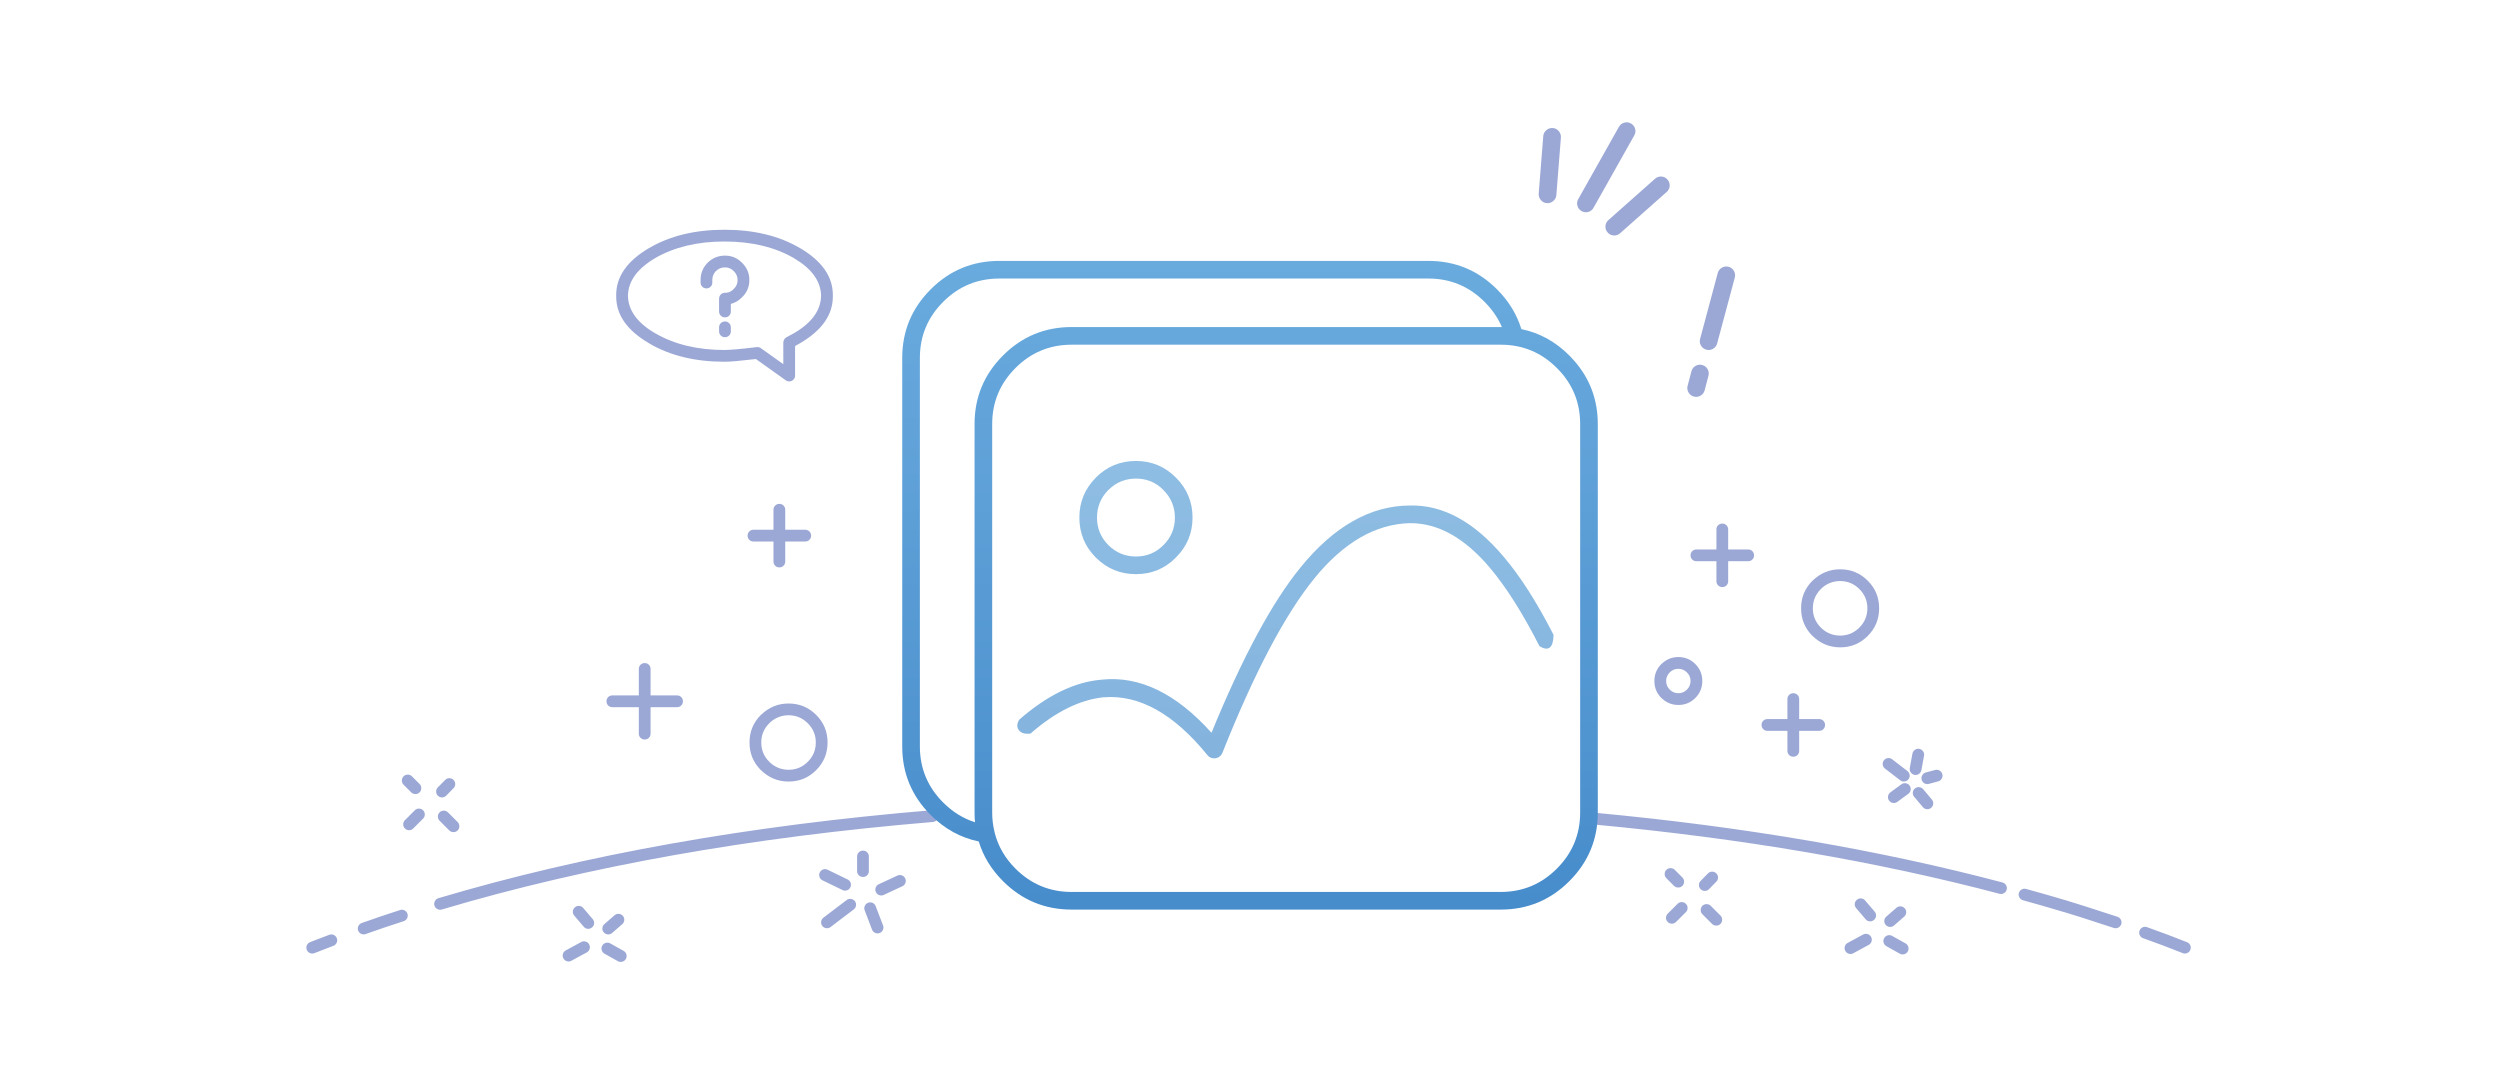
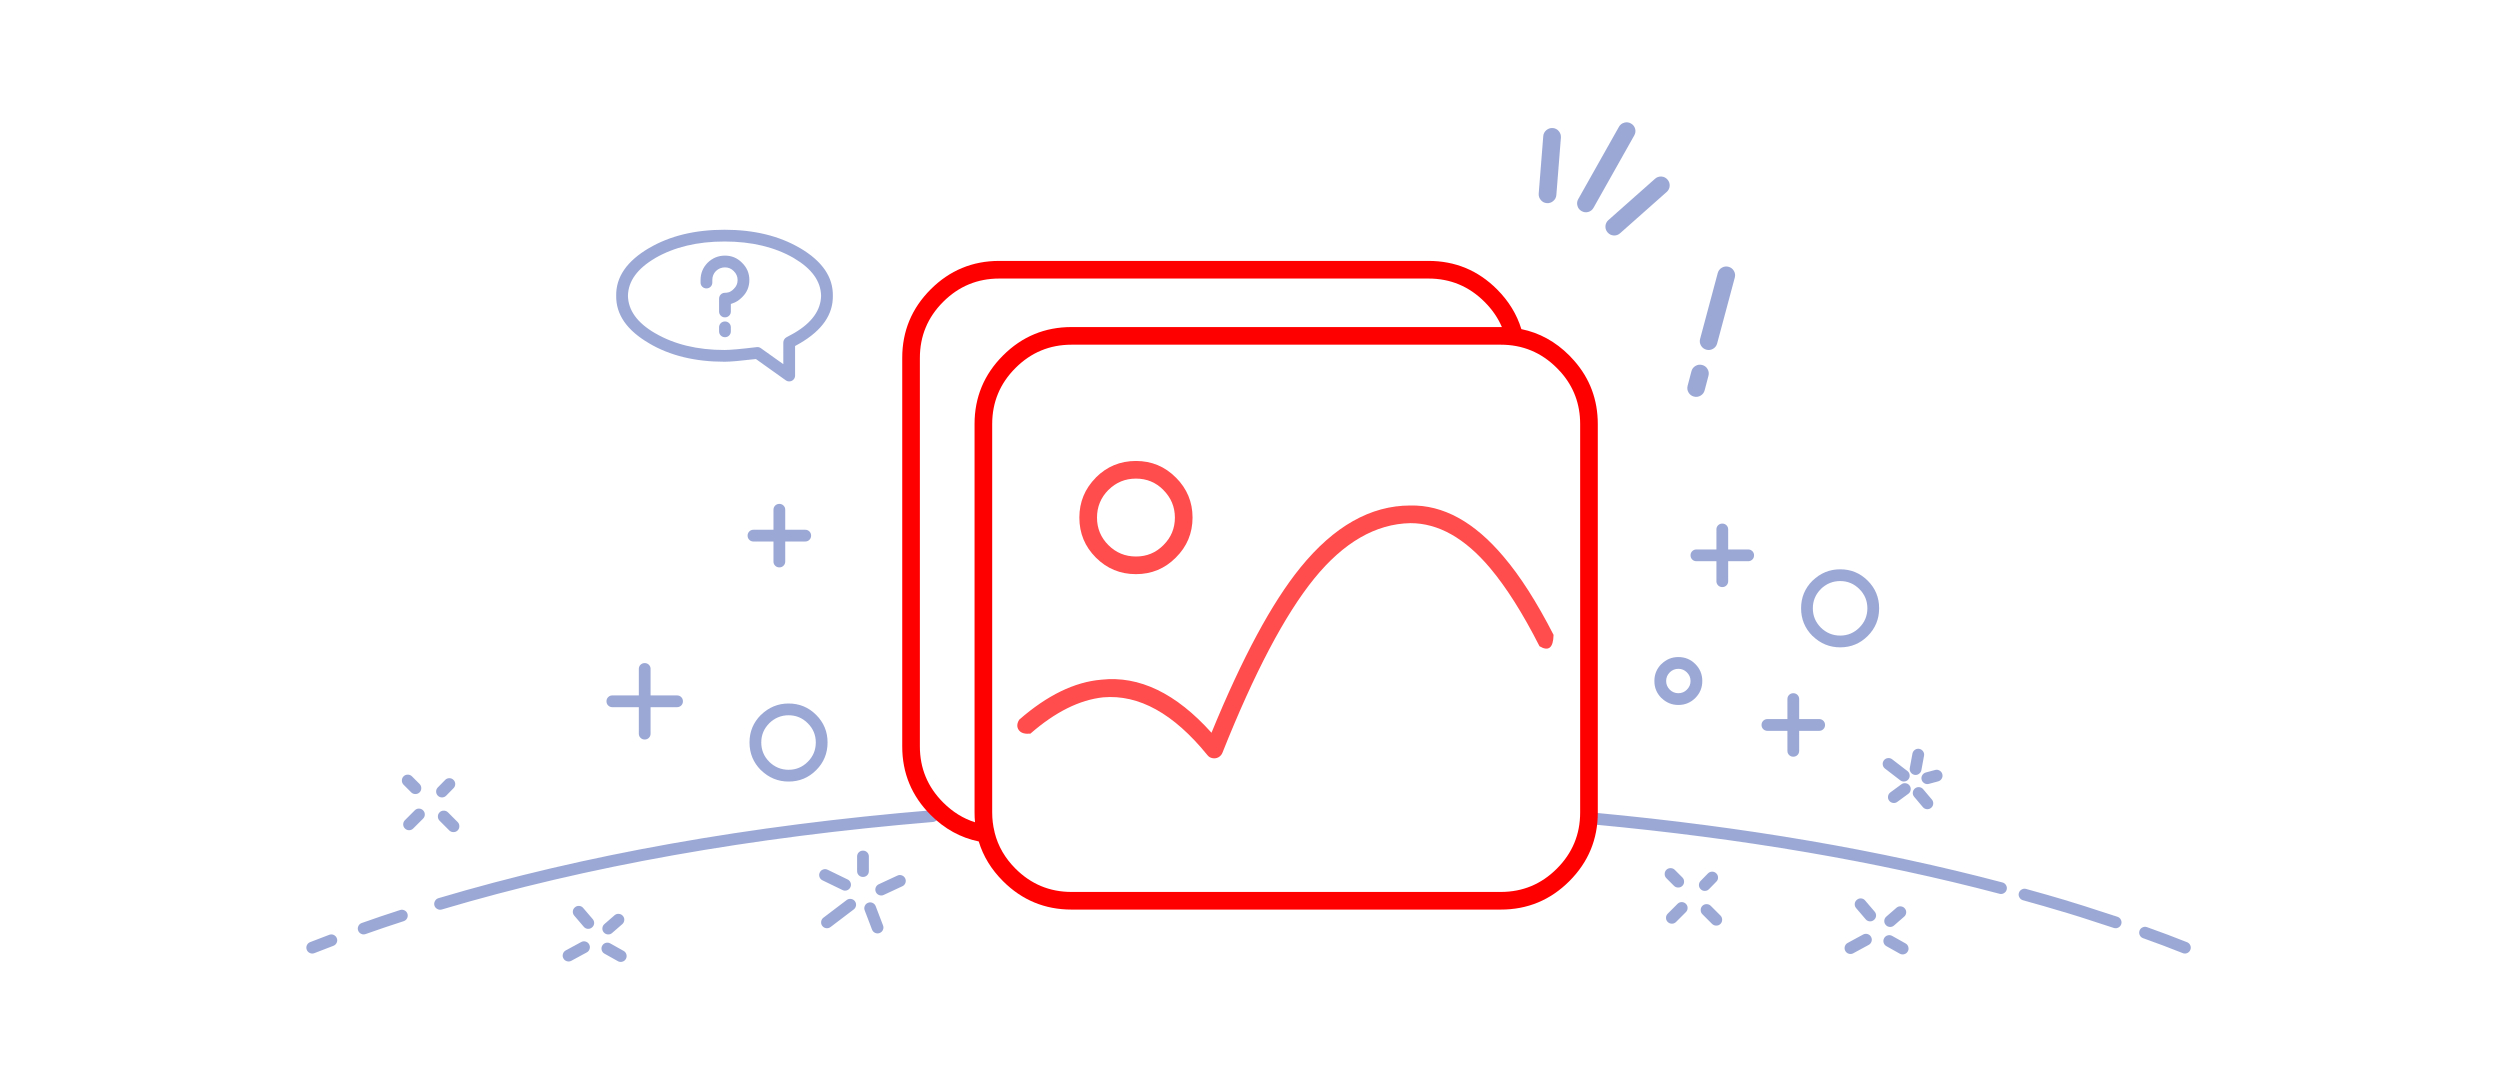
<svg xmlns="http://www.w3.org/2000/svg" xml:space="preserve" viewBox="0 0 850.39 368.5" height="368.5px" width="850.39px" y="0px" x="0px" id="图层_1" version="1.1">
  <g>
    <g>
      <path d="M136.1,309.55c0.516-0.169,1.016-0.127,1.5,0.125         c0.494,0.248,0.828,0.632,1,1.15c0.17,0.524,0.129,1.032-0.125,1.524c-0.255,0.494-0.646,0.827-1.175,1         c-4.44,1.426-8.749,2.884-12.925,4.375c-0.518,0.188-1.026,0.162-1.525-0.074c-0.498-0.235-0.84-0.61-1.024-1.125         c-0.188-0.518-0.162-1.026,0.075-1.525c0.234-0.498,0.609-0.84,1.125-1.025C127.249,312.467,131.607,310.991,136.1,309.55z          M104.35,323.075c-0.203-0.512-0.195-1.02,0.025-1.525c0.221-0.51,0.588-0.868,1.1-1.075c2.142-0.833,4.316-1.666,6.525-2.5         c0.515-0.195,1.023-0.179,1.525,0.051c0.504,0.231,0.854,0.606,1.05,1.125c0.195,0.514,0.179,1.021-0.05,1.524         c-0.233,0.504-0.608,0.854-1.125,1.05c-2.192,0.834-4.351,1.667-6.476,2.5c-0.511,0.195-1.019,0.179-1.524-0.05         C104.897,323.953,104.548,323.587,104.35,323.075z M149.525,279.175c-0.388-0.394-0.579-0.869-0.575-1.425         c-0.004-0.556,0.188-1.031,0.575-1.425c0.394-0.388,0.868-0.579,1.425-0.575c0.556-0.004,1.03,0.188,1.425,0.575l3.3,3.3         c0.387,0.395,0.579,0.869,0.575,1.425c0.004,0.556-0.188,1.031-0.575,1.425c-0.394,0.387-0.869,0.579-1.425,0.575         c-0.556,0.004-1.031-0.188-1.425-0.575L149.525,279.175z M143.9,275.625c0.394,0.385,0.594,0.851,0.6,1.4         c0.005,0.551-0.188,1.025-0.575,1.425l-3.35,3.35c-0.385,0.394-0.852,0.594-1.4,0.601c-0.552,0.005-1.026-0.187-1.425-0.575         c-0.395-0.385-0.594-0.851-0.6-1.4c-0.005-0.551,0.187-1.025,0.574-1.425l3.351-3.35c0.385-0.394,0.852-0.594,1.399-0.601         C143.026,275.045,143.502,275.236,143.9,275.625z M143.3,268.1c0.004,0.557-0.188,1.031-0.575,1.426         c-0.394,0.387-0.869,0.578-1.425,0.574c-0.556,0.004-1.031-0.188-1.425-0.574l-2.6-2.601c-0.388-0.394-0.579-0.869-0.575-1.425         c-0.004-0.556,0.188-1.031,0.575-1.425c0.394-0.388,0.868-0.579,1.425-0.575c0.556-0.004,1.03,0.188,1.425,0.575l2.6,2.6         C143.111,267.069,143.304,267.544,143.3,268.1z M152.8,264.7c0.551-0.014,1.026,0.169,1.425,0.55         c0.402,0.383,0.611,0.85,0.625,1.4c0.014,0.55-0.17,1.024-0.55,1.425l-2.5,2.55c-0.384,0.401-0.851,0.609-1.399,0.625         c-0.551,0.014-1.026-0.17-1.426-0.55c-0.402-0.384-0.61-0.851-0.625-1.4c-0.013-0.55,0.171-1.024,0.551-1.425l2.5-2.55         C151.784,264.924,152.251,264.715,152.8,264.7z M206.05,320.725c0.531-0.151,1.039-0.094,1.525,0.176l4.55,2.55         c0.481,0.271,0.798,0.671,0.95,1.2c0.151,0.532,0.094,1.041-0.175,1.524c-0.271,0.483-0.672,0.8-1.2,0.95         c-0.531,0.152-1.039,0.094-1.525-0.175l-4.55-2.55c-0.481-0.271-0.798-0.672-0.95-1.2c-0.152-0.532-0.094-1.041,0.175-1.525         C205.121,321.192,205.521,320.875,206.05,320.725z M211.875,311.55c0.359,0.419,0.518,0.902,0.475,1.45         c-0.045,0.552-0.278,1.01-0.699,1.375l-3.45,3c-0.42,0.359-0.903,0.518-1.45,0.475c-0.553-0.044-1.011-0.277-1.375-0.699         c-0.359-0.42-0.518-0.902-0.475-1.45c0.045-0.552,0.278-1.01,0.699-1.375l3.45-3c0.42-0.359,0.903-0.518,1.45-0.476         C211.053,310.895,211.511,311.128,211.875,311.55z M199.2,320.275c0.529,0.15,0.93,0.467,1.2,0.949         c0.269,0.485,0.327,0.994,0.175,1.525c-0.152,0.529-0.469,0.93-0.95,1.2l-5.25,2.85c-0.486,0.269-0.995,0.327-1.525,0.175         c-0.529-0.15-0.93-0.467-1.199-0.949c-0.27-0.485-0.328-0.994-0.176-1.525c0.152-0.529,0.469-0.93,0.95-1.2l5.25-2.85         C198.161,320.182,198.67,320.123,199.2,320.275z M198.575,315.25l-3.25-3.8c-0.359-0.43-0.518-0.922-0.476-1.476         c0.055-0.545,0.296-0.995,0.726-1.35c0.421-0.36,0.903-0.519,1.45-0.475c0.545,0.046,0.994,0.279,1.35,0.699l3.25,3.801         c0.359,0.43,0.518,0.921,0.475,1.475c-0.054,0.546-0.295,0.996-0.725,1.35c-0.421,0.36-0.904,0.52-1.45,0.476         C199.38,315.904,198.93,315.671,198.575,315.25z M296.625,316.2l-2.5-6.55c-0.195-0.516-0.179-1.023,0.05-1.525         c0.232-0.504,0.607-0.854,1.125-1.05c0.515-0.195,1.022-0.179,1.525,0.05c0.504,0.232,0.854,0.607,1.05,1.125l2.5,6.55         c0.195,0.515,0.179,1.023-0.05,1.525c-0.232,0.504-0.607,0.854-1.125,1.05c-0.515,0.195-1.022,0.179-1.525-0.05         C297.171,317.092,296.821,316.717,296.625,316.2z M281.025,315.725c-0.547-0.075-0.989-0.334-1.325-0.774         c-0.33-0.439-0.455-0.932-0.375-1.476c0.077-0.547,0.335-0.988,0.774-1.324l7.9-6c0.441-0.33,0.933-0.455,1.475-0.375         c0.547,0.075,0.989,0.334,1.325,0.774c0.33,0.439,0.455,0.932,0.375,1.476c-0.077,0.547-0.335,0.988-0.774,1.324l-7.9,6         C282.059,315.68,281.567,315.805,281.025,315.725z M297.925,303.425c-0.229-0.503-0.245-1.011-0.05-1.524         c0.197-0.518,0.547-0.893,1.05-1.125l6.351-2.95c0.503-0.229,1.012-0.245,1.524-0.05c0.519,0.195,0.894,0.546,1.125,1.05         c0.229,0.503,0.245,1.011,0.05,1.524c-0.196,0.518-0.547,0.893-1.05,1.125l-6.35,2.95c-0.504,0.229-1.012,0.245-1.525,0.05         C298.532,304.279,298.157,303.929,297.925,303.425z M289.25,301.825c-0.244,0.499-0.628,0.841-1.15,1.024         c-0.518,0.179-1.026,0.145-1.524-0.1l-6.8-3.3c-0.499-0.245-0.841-0.628-1.025-1.15c-0.179-0.52-0.146-1.027,0.1-1.524         c0.245-0.5,0.628-0.842,1.15-1.025c0.519-0.178,1.026-0.145,1.525,0.1l6.8,3.301c0.498,0.244,0.84,0.628,1.024,1.149         C289.528,300.819,289.495,301.328,289.25,301.825z M293.55,289.35c0.556-0.003,1.031,0.188,1.425,0.575         c0.387,0.395,0.579,0.869,0.575,1.425v4.95c0.004,0.556-0.188,1.031-0.575,1.425c-0.394,0.387-0.869,0.579-1.425,0.575         c-0.556,0.004-1.031-0.188-1.425-0.575c-0.387-0.394-0.579-0.869-0.575-1.425v-4.95c-0.004-0.556,0.188-1.03,0.575-1.425         C292.519,289.538,292.994,289.347,293.55,289.35z M274.775,246.025c-1.806-1.813-3.98-2.721-6.525-2.726         c-2.529,0.003-4.729,0.911-6.6,2.726h0.024c-1.813,1.805-2.721,3.979-2.725,6.524c0.002,2.576,0.91,4.768,2.725,6.575h-0.024         c1.87,1.814,4.07,2.723,6.6,2.725c2.545-0.004,4.72-0.912,6.525-2.725c1.814-1.808,2.723-3.999,2.725-6.575         C277.496,250.005,276.587,247.83,274.775,246.025z M268.25,239.3c3.655-0.004,6.78,1.287,9.375,3.875         c2.588,2.595,3.879,5.72,3.875,9.375c0.002,3.69-1.29,6.833-3.875,9.425c-2.595,2.588-5.72,3.88-9.375,3.875         c-3.604,0.003-6.737-1.289-9.4-3.875h-0.024c-2.586-2.592-3.878-5.734-3.875-9.425c-0.005-3.655,1.287-6.78,3.875-9.375h0.024         C261.513,240.59,264.646,239.298,268.25,239.3z M318.475,276.075c0.43,0.354,0.672,0.804,0.726,1.35         c0.043,0.546-0.115,1.029-0.476,1.45c-0.353,0.429-0.803,0.671-1.35,0.725c-61.984,5.155-117.684,15.08-167.1,29.775         c-0.528,0.152-1.037,0.094-1.525-0.175c-0.489-0.26-0.814-0.651-0.975-1.175c-0.153-0.529-0.095-1.037,0.175-1.525         c0.259-0.488,0.65-0.813,1.175-0.975c49.651-14.771,105.618-24.746,167.9-29.926C317.57,275.557,318.053,275.715,318.475,276.075z          M254.875,183.625c-0.387-0.395-0.579-0.869-0.575-1.425c-0.004-0.556,0.188-1.031,0.575-1.425         c0.394-0.388,0.869-0.579,1.425-0.575h6.8v-6.8c-0.003-0.557,0.188-1.031,0.575-1.426c0.395-0.387,0.869-0.578,1.425-0.574         c0.557-0.004,1.031,0.188,1.426,0.574c0.387,0.395,0.578,0.869,0.574,1.426v6.8h6.801c0.556-0.004,1.03,0.188,1.425,0.575         c0.387,0.394,0.578,0.869,0.575,1.425c0.003,0.556-0.188,1.03-0.575,1.425c-0.395,0.387-0.869,0.578-1.425,0.575H267.1v6.8         c0.004,0.556-0.188,1.031-0.574,1.425c-0.395,0.387-0.869,0.579-1.426,0.575c-0.556,0.004-1.03-0.188-1.425-0.575         c-0.387-0.394-0.578-0.869-0.575-1.425v-6.8h-6.8C255.744,184.203,255.269,184.012,254.875,183.625z M219.3,225.55         c0.556-0.003,1.031,0.188,1.425,0.575c0.387,0.395,0.579,0.869,0.575,1.425v9h9c0.556-0.003,1.031,0.188,1.425,0.575         c0.387,0.395,0.579,0.869,0.575,1.425c0.004,0.556-0.188,1.031-0.575,1.425c-0.394,0.387-0.869,0.579-1.425,0.575h-9v9         c0.004,0.556-0.188,1.031-0.575,1.425c-0.394,0.387-0.869,0.579-1.425,0.575c-0.556,0.004-1.031-0.188-1.425-0.575         c-0.387-0.394-0.579-0.869-0.575-1.425v-9h-9c-0.556,0.004-1.031-0.188-1.425-0.575c-0.387-0.394-0.579-0.869-0.575-1.425         c-0.004-0.556,0.188-1.03,0.575-1.425c0.394-0.387,0.869-0.578,1.425-0.575h9v-9c-0.004-0.556,0.188-1.03,0.575-1.425         C218.269,225.738,218.744,225.547,219.3,225.55z M248.025,109.925c0.387,0.395,0.578,0.869,0.574,1.425v1.351         c0.004,0.556-0.188,1.03-0.574,1.425c-0.395,0.387-0.869,0.578-1.426,0.575c-0.556,0.003-1.03-0.188-1.425-0.575         c-0.387-0.395-0.578-0.869-0.575-1.425v-1.351c-0.003-0.556,0.188-1.03,0.575-1.425c0.395-0.387,0.869-0.578,1.425-0.575         C247.156,109.347,247.631,109.538,248.025,109.925z M252.4,89.375l0.024,0.025c1.655,1.622,2.48,3.571,2.476,5.85         c-0.003,2.306-0.82,4.248-2.45,5.825c-0.024,0.025-0.05,0.051-0.075,0.075c-0.996,1.019-2.121,1.719-3.375,2.1l-0.025,0.025         c-0.123,0.035-0.248,0.069-0.375,0.1v2.575c0.004,0.556-0.188,1.03-0.574,1.425c-0.395,0.387-0.869,0.578-1.426,0.575         c-0.556,0.003-1.03-0.188-1.425-0.575c-0.387-0.395-0.578-0.869-0.575-1.425V101.6c-0.003-0.556,0.188-1.03,0.575-1.425         c0.395-0.387,0.869-0.578,1.425-0.575c0.432,0,0.84-0.058,1.226-0.175L247.8,99.45c0.648-0.21,1.232-0.585,1.75-1.125         c0.025-0.023,0.051-0.049,0.075-0.075c0.853-0.809,1.277-1.809,1.275-3c-0.006-1.177-0.439-2.186-1.301-3.025l-0.024-0.024         c-0.812-0.833-1.804-1.25-2.976-1.25c-1.182,0.001-2.207,0.418-3.074,1.25l-0.025,0.024c-0.805,0.841-1.204,1.849-1.2,3.025         c0,0.3,0,0.583,0,0.85c0.004,0.557-0.188,1.031-0.575,1.426c-0.394,0.387-0.869,0.578-1.425,0.574         c-0.556,0.004-1.031-0.188-1.425-0.574c-0.387-0.395-0.579-0.869-0.575-1.426c0-0.267,0-0.55,0-0.85         c0.005-2.278,0.796-4.229,2.375-5.85l0.025-0.025c1.66-1.618,3.627-2.426,5.899-2.425C248.883,86.949,250.816,87.758,252.4,89.375         z M272.1,84.375h0.025c7.555,4.447,11.28,9.855,11.175,16.225c0.099,6.373-3.635,11.765-11.2,16.176         c-0.543,0.315-1.093,0.623-1.649,0.925v10.05c0.003,0.505-0.164,0.946-0.5,1.325c-0.342,0.378-0.768,0.595-1.275,0.649         c-0.503,0.061-0.962-0.057-1.375-0.35l-10.175-7.25c-5.198,0.618-8.757,0.926-10.675,0.925         c-10.036,0.001-18.595-2.091-25.675-6.274h0.024c-7.565-4.411-11.299-9.803-11.2-16.176c-0.104-6.369,3.62-11.777,11.176-16.225         h0.024c7.073-4.149,15.623-6.225,25.65-6.225S265.027,80.226,272.1,84.375z M270.075,87.825h0.024         c-6.527-3.784-14.41-5.676-23.649-5.675c-9.239-0.001-17.123,1.891-23.65,5.675h0.025c-6.046,3.554-9.121,7.812-9.226,12.774         c0.099,4.961,3.165,9.202,9.2,12.726h0.025c6.519,3.816,14.394,5.725,23.625,5.725c1.921-0.001,5.571-0.326,10.95-0.975         c0.512-0.063,0.979,0.053,1.399,0.35l7.65,5.45V116.5c0.003-0.367,0.103-0.709,0.3-1.025c0.189-0.322,0.448-0.572,0.775-0.75         c0.874-0.45,1.732-0.917,2.574-1.399c6.035-3.523,9.103-7.765,9.2-12.726C279.195,95.637,276.121,91.379,270.075,87.825z          M727.85,318.1c-0.236-0.498-0.262-1.007-0.074-1.524c0.185-0.516,0.526-0.891,1.024-1.125c0.5-0.236,1.009-0.262,1.525-0.075         c4.726,1.675,9.268,3.383,13.625,5.125c0.514,0.208,0.88,0.566,1.1,1.075c0.212,0.507,0.212,1.016,0,1.524         c-0.207,0.514-0.565,0.88-1.075,1.101c-0.508,0.211-1.016,0.211-1.524,0c-4.31-1.726-8.802-3.417-13.476-5.075         C728.459,318.939,728.084,318.598,727.85,318.1z M687.675,302.575c0.476-0.276,0.976-0.344,1.5-0.2         c4.75,1.3,9.467,2.65,14.15,4.05l0.024,0.025c1.834,0.566,3.667,1.133,5.5,1.7c3.909,1.232,7.717,2.467,11.426,3.699         c0.52,0.174,0.902,0.508,1.149,1c0.253,0.495,0.295,1.003,0.125,1.525c-0.173,0.521-0.507,0.903-1,1.15         c-0.494,0.252-1.003,0.294-1.524,0.125c-3.692-1.233-7.484-2.467-11.375-3.7c-1.834-0.567-3.667-1.134-5.5-1.7l0.024,0.025         c-4.649-1.4-9.333-2.75-14.05-4.051c-0.529-0.15-0.929-0.467-1.2-0.949c-0.276-0.476-0.344-0.976-0.2-1.5         C686.875,303.246,687.191,302.847,687.675,302.575z M574.05,308.825c0.005,0.551-0.187,1.025-0.575,1.425l-3.35,3.35         c-0.385,0.394-0.852,0.594-1.4,0.601c-0.551,0.005-1.026-0.187-1.425-0.575c-0.394-0.385-0.595-0.851-0.6-1.4         c-0.005-0.551,0.187-1.025,0.575-1.425l3.35-3.35c0.385-0.394,0.852-0.594,1.4-0.601c0.551-0.005,1.026,0.187,1.425,0.575         C573.844,307.81,574.044,308.275,574.05,308.825z M578.5,309.55c-0.004-0.556,0.188-1.03,0.575-1.425         c0.394-0.387,0.868-0.578,1.425-0.575c0.556-0.003,1.031,0.188,1.425,0.575l3.3,3.3c0.387,0.395,0.579,0.869,0.575,1.425         c0.004,0.557-0.188,1.031-0.575,1.426c-0.394,0.387-0.869,0.578-1.425,0.574c-0.556,0.004-1.03-0.188-1.425-0.574l-3.3-3.301         C578.688,310.581,578.496,310.105,578.5,309.55z M582.35,296.5c0.551-0.014,1.025,0.17,1.426,0.55         c0.402,0.384,0.61,0.851,0.625,1.4c0.013,0.55-0.171,1.024-0.551,1.425l-2.5,2.55c-0.384,0.401-0.851,0.61-1.399,0.625         c-0.551,0.014-1.026-0.169-1.425-0.55c-0.402-0.384-0.611-0.85-0.625-1.4c-0.014-0.55,0.17-1.024,0.55-1.425l2.5-2.55         C581.334,296.724,581.801,296.516,582.35,296.5z M566.25,297.3c-0.004-0.556,0.188-1.03,0.575-1.425         c0.394-0.387,0.868-0.578,1.425-0.575c0.556-0.003,1.031,0.188,1.425,0.575l2.601,2.6c0.387,0.395,0.578,0.869,0.574,1.426         c0.004,0.556-0.188,1.03-0.574,1.425c-0.395,0.387-0.869,0.578-1.426,0.575c-0.556,0.003-1.031-0.188-1.425-0.575l-2.6-2.601         C566.438,298.331,566.246,297.855,566.25,297.3z M540.75,278.325c0.055-0.556,0.297-1.015,0.725-1.375         c0.423-0.353,0.906-0.502,1.45-0.45c50.285,4.717,96.36,12.608,138.226,23.675c0.535,0.142,0.943,0.449,1.225,0.925         c0.277,0.482,0.344,0.99,0.2,1.525c-0.141,0.527-0.448,0.927-0.925,1.2c-0.475,0.276-0.975,0.343-1.5,0.2         c-41.668-11.001-87.527-18.842-137.575-23.525c-0.556-0.055-1.015-0.297-1.375-0.725         C540.848,279.353,540.697,278.869,540.75,278.325z M642.1,318.175c0.531-0.151,1.039-0.094,1.525,0.175l4.55,2.551         c0.481,0.271,0.798,0.671,0.95,1.199c0.152,0.533,0.094,1.041-0.175,1.525c-0.271,0.482-0.671,0.8-1.2,0.95         c-0.531,0.151-1.039,0.094-1.525-0.175l-4.55-2.551c-0.481-0.271-0.798-0.671-0.95-1.199c-0.152-0.533-0.094-1.041,0.176-1.525         C641.171,318.643,641.57,318.325,642.1,318.175z M633.725,317.9c0.486-0.27,0.995-0.327,1.525-0.176         c0.529,0.151,0.93,0.468,1.2,0.95c0.269,0.485,0.327,0.993,0.175,1.525c-0.152,0.529-0.469,0.929-0.95,1.2l-5.25,2.85         c-0.486,0.269-0.995,0.327-1.524,0.175c-0.53-0.151-0.93-0.468-1.2-0.95c-0.269-0.484-0.327-0.993-0.175-1.524         c0.152-0.529,0.469-0.93,0.949-1.2L633.725,317.9z M641.65,311.775l3.449-3c0.42-0.359,0.903-0.518,1.45-0.476         c0.553,0.045,1.011,0.278,1.375,0.7c0.36,0.419,0.519,0.902,0.476,1.45c-0.046,0.552-0.279,1.01-0.7,1.375l-3.45,3         c-0.42,0.358-0.903,0.517-1.45,0.475c-0.552-0.044-1.011-0.278-1.375-0.7c-0.359-0.419-0.518-0.902-0.475-1.449         C640.995,312.599,641.229,312.141,641.65,311.775z M637.675,310.1c0.359,0.43,0.519,0.922,0.476,1.476         c-0.055,0.546-0.296,0.995-0.726,1.35c-0.421,0.36-0.903,0.519-1.45,0.476c-0.545-0.047-0.994-0.279-1.35-0.7l-3.25-3.8         c-0.359-0.43-0.518-0.922-0.475-1.476c0.053-0.546,0.295-0.995,0.725-1.35c0.421-0.36,0.904-0.519,1.45-0.476         c0.545,0.047,0.995,0.279,1.35,0.7L637.675,310.1z M610,235.8c0.556-0.003,1.031,0.188,1.425,0.575         c0.388,0.395,0.579,0.869,0.575,1.425v6.8h6.8c0.556-0.003,1.031,0.188,1.425,0.575c0.387,0.395,0.579,0.869,0.575,1.425         c0.004,0.557-0.188,1.031-0.575,1.426c-0.394,0.387-0.869,0.578-1.425,0.574H612v6.801c0.004,0.556-0.188,1.03-0.575,1.425         c-0.394,0.387-0.869,0.578-1.425,0.575c-0.557,0.003-1.031-0.188-1.425-0.575c-0.388-0.395-0.579-0.869-0.575-1.425V248.6h-6.8         c-0.556,0.004-1.031-0.188-1.425-0.574c-0.388-0.395-0.579-0.869-0.575-1.426c-0.004-0.556,0.188-1.03,0.575-1.425         c0.394-0.387,0.869-0.578,1.425-0.575h6.8v-6.8c-0.004-0.556,0.188-1.03,0.575-1.425C608.969,235.988,609.443,235.797,610,235.8z          M652.8,267.75c0.552,0.045,1.01,0.278,1.375,0.7l2.95,3.5c0.359,0.419,0.518,0.903,0.475,1.45         c-0.045,0.552-0.277,1.011-0.699,1.375c-0.42,0.359-0.902,0.518-1.45,0.475c-0.552-0.045-1.011-0.278-1.375-0.7l-2.95-3.5         c-0.359-0.419-0.518-0.903-0.475-1.45c0.045-0.552,0.277-1.011,0.699-1.375C651.77,267.865,652.252,267.707,652.8,267.75z          M652.85,254.725c0.547,0.106,0.98,0.39,1.301,0.851c0.314,0.448,0.423,0.94,0.324,1.475l-0.899,4.9         c-0.106,0.546-0.39,0.979-0.851,1.3c-0.448,0.315-0.939,0.424-1.475,0.325c-0.547-0.106-0.98-0.39-1.3-0.851         c-0.315-0.448-0.424-0.939-0.325-1.475l0.9-4.9c0.105-0.546,0.389-0.979,0.85-1.3C651.824,254.734,652.315,254.626,652.85,254.725         z M658.275,261.9c0.528-0.135,1.028-0.06,1.5,0.225c0.478,0.284,0.785,0.692,0.925,1.225c0.135,0.538,0.06,1.047-0.226,1.525         c-0.291,0.478-0.707,0.785-1.25,0.925l-3.149,0.851c-0.529,0.134-1.029,0.059-1.5-0.226c-0.479-0.283-0.786-0.692-0.925-1.225         c-0.135-0.538-0.061-1.046,0.225-1.525c0.291-0.478,0.708-0.785,1.25-0.925L658.275,261.9z M642.225,270.875         c0.077-0.547,0.336-0.988,0.775-1.325l3.75-2.75c0.44-0.329,0.932-0.454,1.475-0.375c0.547,0.076,0.989,0.335,1.325,0.775         c0.33,0.439,0.455,0.931,0.375,1.475c-0.077,0.547-0.335,0.988-0.774,1.325l-3.75,2.75c-0.441,0.329-0.933,0.454-1.476,0.375         c-0.547-0.076-0.989-0.334-1.325-0.775C642.27,271.91,642.145,271.419,642.225,270.875z M646.375,265.425l-5.2-4         c-0.433-0.339-0.683-0.78-0.75-1.325c-0.071-0.545,0.063-1.037,0.4-1.475c0.337-0.434,0.779-0.684,1.325-0.75         c0.545-0.07,1.036,0.063,1.475,0.4l5.2,4c0.433,0.338,0.683,0.78,0.75,1.324c0.071,0.546-0.063,1.037-0.4,1.476         c-0.337,0.434-0.779,0.684-1.325,0.75C647.305,265.896,646.813,265.762,646.375,265.425z M616.55,197.525         c2.663-2.586,5.796-3.878,9.4-3.875c3.655-0.005,6.78,1.287,9.375,3.875c2.587,2.595,3.879,5.72,3.875,9.375         c0.002,3.69-1.29,6.832-3.875,9.425c-2.595,2.587-5.72,3.879-9.375,3.875c-3.604,0.002-6.737-1.29-9.4-3.875h-0.024         c-2.586-2.593-3.877-5.734-3.875-9.425c-0.005-3.655,1.287-6.78,3.875-9.375H616.55z M625.95,197.65         c-2.53,0.002-4.729,0.91-6.601,2.725h0.025c-1.813,1.805-2.721,3.98-2.725,6.525c0.002,2.576,0.91,4.768,2.725,6.574h-0.025         c1.871,1.814,4.07,2.723,6.601,2.726c2.544-0.005,4.72-0.913,6.524-2.726c1.814-1.807,2.723-3.998,2.726-6.574         c-0.005-2.545-0.913-4.721-2.726-6.525C630.67,198.563,628.494,197.654,625.95,197.65z M567.95,228.725h0.024         c-0.813,0.807-1.221,1.781-1.225,2.926c0.004,1.144,0.412,2.118,1.225,2.925h-0.024c0.837,0.813,1.82,1.222,2.95,1.225         c1.144-0.003,2.118-0.411,2.925-1.225c0.813-0.807,1.222-1.781,1.225-2.925c-0.003-1.145-0.411-2.119-1.225-2.926         c-0.807-0.813-1.781-1.222-2.925-1.225C569.771,227.503,568.787,227.911,567.95,228.725z M565.125,225.875h0.025         c1.629-1.587,3.546-2.378,5.75-2.375c2.256-0.003,4.181,0.788,5.774,2.375c1.587,1.594,2.378,3.519,2.375,5.775         c0.003,2.256-0.788,4.181-2.375,5.774c-1.594,1.587-3.519,2.378-5.774,2.375c-2.204,0.003-4.121-0.788-5.75-2.375h-0.025         c-1.587-1.594-2.379-3.519-2.375-5.774C562.746,229.394,563.538,227.469,565.125,225.875z M583.85,180.1         c-0.004-0.556,0.188-1.03,0.575-1.425c0.394-0.387,0.869-0.578,1.425-0.575c0.557-0.003,1.031,0.188,1.426,0.575         c0.387,0.395,0.578,0.869,0.574,1.425v6.801h6.801c0.556-0.004,1.03,0.188,1.425,0.574c0.387,0.395,0.578,0.869,0.575,1.426         c0.003,0.556-0.188,1.03-0.575,1.425c-0.395,0.387-0.869,0.578-1.425,0.575h-6.801v6.8c0.004,0.556-0.188,1.03-0.574,1.425         c-0.395,0.387-0.869,0.578-1.426,0.575c-0.556,0.003-1.031-0.188-1.425-0.575c-0.387-0.395-0.579-0.869-0.575-1.425v-6.8h-6.8         c-0.556,0.003-1.03-0.188-1.425-0.575c-0.387-0.395-0.578-0.869-0.575-1.425c-0.003-0.557,0.188-1.031,0.575-1.426         c0.395-0.387,0.869-0.578,1.425-0.574h6.8V180.1z M575.35,126.3c0.207-0.798,0.665-1.406,1.375-1.825         c0.717-0.423,1.476-0.531,2.275-0.324c0.797,0.205,1.406,0.664,1.825,1.375c0.423,0.717,0.53,1.476,0.325,2.274l-1.301,4.95         c-0.206,0.799-0.664,1.406-1.375,1.825c-0.717,0.423-1.475,0.531-2.274,0.325c-0.798-0.206-1.406-0.664-1.825-1.375         c-0.423-0.718-0.531-1.477-0.325-2.275L575.35,126.3z M530.225,44.6c0.544,0.638,0.785,1.371,0.726,2.2l-1.55,19.55         c-0.068,0.817-0.418,1.492-1.051,2.025c-0.638,0.544-1.371,0.786-2.199,0.725c-0.818-0.067-1.493-0.417-2.025-1.05         c-0.543-0.637-0.785-1.37-0.725-2.2l1.55-19.55c0.067-0.816,0.418-1.491,1.05-2.024c0.639-0.544,1.371-0.786,2.2-0.726         C529.018,43.617,529.692,43.968,530.225,44.6z M562.975,60.8c0.626-0.549,1.352-0.799,2.176-0.75         c0.82,0.057,1.504,0.398,2.05,1.025c0.55,0.624,0.8,1.35,0.75,2.175c-0.058,0.819-0.399,1.503-1.025,2.05l-15.85,14.05         c-0.626,0.55-1.351,0.8-2.175,0.75c-0.821-0.057-1.505-0.397-2.051-1.024c-0.551-0.625-0.801-1.35-0.75-2.175         c0.059-0.82,0.4-1.503,1.025-2.051L562.975,60.8z M554.775,42c0.724,0.406,1.199,1.007,1.425,1.8         c0.216,0.792,0.115,1.551-0.3,2.275l-13.851,24.6c-0.407,0.722-1.007,1.197-1.8,1.425c-0.795,0.216-1.553,0.116-2.275-0.3         c-0.716-0.406-1.182-1.006-1.399-1.8c-0.224-0.792-0.132-1.551,0.274-2.275l13.851-24.6c0.406-0.714,1.007-1.18,1.8-1.4         C553.295,41.501,554.053,41.593,554.775,42z M587.975,90.75c0.799,0.215,1.407,0.682,1.825,1.4c0.415,0.717,0.515,1.475,0.3,2.274         l-6,22.4c-0.215,0.797-0.682,1.405-1.399,1.825c-0.718,0.415-1.477,0.515-2.275,0.3c-0.798-0.215-1.407-0.682-1.825-1.4         c-0.415-0.717-0.515-1.475-0.3-2.274l6-22.4c0.216-0.797,0.683-1.405,1.4-1.825C586.418,90.635,587.177,90.535,587.975,90.75z" fill="#9BA8D5" clip-rule="evenodd" fill-rule="evenodd" />
    </g>
    <g>
      <g>
        <linearGradient y2="88.751" x2="425.207" y1="309.4" x1="425.207" gradientUnits="userSpaceOnUse" id="SVGID_1_">
-           <stop style="stop-color:#478CCB" offset="0" />
-           <stop style="stop-color:#6AABDE" offset="1" />
+           <stop style="stop-color:#f00" offset="0" />
+           <stop style="stop-color:#f00" offset="1" />
        </linearGradient>
        <path d="M364.5,117.25c-7.438,0.002-13.797,2.644-19.075,7.925           c-5.281,5.278-7.923,11.637-7.925,19.075V276.4c0.002,2.248,0.261,4.406,0.775,6.475c0.031,0.128,0.056,0.253,0.074,0.375           c1.148,4.577,3.507,8.652,7.075,12.225c5.278,5.281,11.637,7.923,19.075,7.926h146c7.438-0.003,13.797-2.645,19.075-7.926           c5.28-5.278,7.923-11.637,7.925-19.074V144.25c0.006-6.774-2.177-12.649-6.55-17.625c-0.429-0.483-0.887-0.967-1.375-1.45           c-5.278-5.281-11.638-7.923-19.075-7.925H364.5z M504.975,102.675c-5.278-5.281-11.637-7.923-19.074-7.925h-146           c-7.438,0.002-13.797,2.644-19.075,7.925c-5.281,5.278-7.923,11.637-7.925,19.075V253.9c0.002,7.438,2.644,13.796,7.925,19.074           c3.213,3.214,6.821,5.455,10.825,6.726c-0.102-1.086-0.151-2.186-0.15-3.3v-13.9c0-0.024,0-0.05,0-0.075V144.25           c-0.002-9.096,3.223-16.87,9.675-23.325c6.455-6.452,14.229-9.677,23.325-9.675h146c0.129,0,0.254,0,0.375,0           C509.543,108.128,507.576,105.27,504.975,102.675z M533.825,120.925c0.577,0.584,1.12,1.167,1.625,1.75           c5.36,6.092,8.044,13.283,8.05,21.575v105.575c0.02,0.188,0.02,0.38,0,0.575v26c0.002,9.095-3.223,16.87-9.675,23.324           c-6.455,6.453-14.229,9.678-23.325,9.676h-146c-9.096,0.002-16.87-3.223-23.325-9.676c-3.989-3.985-6.739-8.485-8.25-13.5           c-6.159-1.259-11.608-4.259-16.35-9c-6.452-6.454-9.678-14.229-9.675-23.324V121.75c-0.003-9.096,3.223-16.87,9.675-23.325           c6.454-6.452,14.229-9.677,23.325-9.675h146c9.095-0.002,16.87,3.223,23.324,9.675c3.983,3.991,6.742,8.5,8.275,13.525           C523.653,113.205,529.096,116.197,533.825,120.925z" fill="url(#SVGID_1_)" clip-rule="evenodd" fill-rule="evenodd" />
        <linearGradient y2="88.777" x2="386.4" y1="309.424" x1="386.4" gradientUnits="userSpaceOnUse" id="SVGID_2_">
-           <stop style="stop-color:#478CCB;stop-opacity:0.702" offset="0" />
-           <stop style="stop-color:#6AABDE;stop-opacity:0.702" offset="1" />
+           <stop style="stop-color:#f00;stop-opacity:0.702" offset="0" />
+           <stop style="stop-color:#f00;stop-opacity:0.702" offset="1" />
        </linearGradient>
        <path d="M395.725,166.65c-2.552-2.573-5.66-3.856-9.324-3.851           c-3.67,0-6.795,1.292-9.375,3.875v-0.024c-2.584,2.616-3.875,5.75-3.875,9.399c-0.001,3.669,1.291,6.794,3.875,9.375           c2.58,2.584,5.705,3.875,9.375,3.875c3.664,0.007,6.772-1.276,9.324-3.85l0.025-0.025c2.604-2.582,3.903-5.707,3.9-9.375           c-0.006-3.641-1.313-6.766-3.926-9.375V166.65z M399.975,162.425c3.789,3.791,5.681,8.333,5.676,13.625           c-0.004,5.32-1.896,9.854-5.676,13.601l-0.024,0.024c-3.71,3.744-8.228,5.619-13.55,5.625c-5.332,0-9.873-1.875-13.625-5.625           c-3.75-3.752-5.625-8.294-5.625-13.625c0-5.283,1.875-9.816,5.625-13.6v-0.025c3.752-3.75,8.293-5.625,13.625-5.625           c5.335,0.007,9.859,1.89,13.574,5.65V162.425z" fill="url(#SVGID_2_)" clip-rule="evenodd" fill-rule="evenodd" />
      </g>
      <g>
        <linearGradient y2="88.776" x2="437.245" y1="309.425" x1="437.245" gradientUnits="userSpaceOnUse" id="SVGID_3_">
-           <stop style="stop-color:#478CCB;stop-opacity:0.702" offset="0" />
-           <stop style="stop-color:#6AABDE;stop-opacity:0.702" offset="1" />
+           <stop style="stop-color:#f00;stop-opacity:0.702" offset="0" />
+           <stop style="stop-color:#f00;stop-opacity:0.702" offset="1" />
        </linearGradient>
        <path d="M479.65,171.95h0.05           c11.2-0.233,21.783,5.566,31.75,17.399c5.633,6.601,11.3,15.467,17,26.601c-0.089,4.429-1.681,5.72-4.775,3.875           c-5.67-11.162-11.278-20.037-16.825-26.625c-8.566-10.167-17.6-15.25-27.1-15.25c-11.8,0.233-22.717,6.533-32.75,18.899           c-9.967,12.301-20.367,32.051-31.2,59.25c-0.267,0.634-0.717,1.134-1.35,1.5c-0.634,0.334-1.3,0.434-2,0.301           c-0.733-0.134-1.317-0.483-1.75-1.051c-11.467-14.133-23.283-20.683-35.45-19.649c-8.063,0.87-16.313,4.986-24.75,12.35           c-1.795,0.178-3.062-0.164-3.8-1.024c-0.063-0.07-0.12-0.146-0.175-0.226c-0.701-1.02-0.643-2.187,0.175-3.5           c9.5-8.3,18.816-12.833,27.95-13.6c12.899-1.4,25.383,4.616,37.449,18.05c10.467-25.533,20.551-44.267,30.25-56.2           C453.75,179.017,466.184,171.983,479.65,171.95z" fill="url(#SVGID_3_)" clip-rule="evenodd" fill-rule="evenodd" />
      </g>
    </g>
  </g>
</svg>
